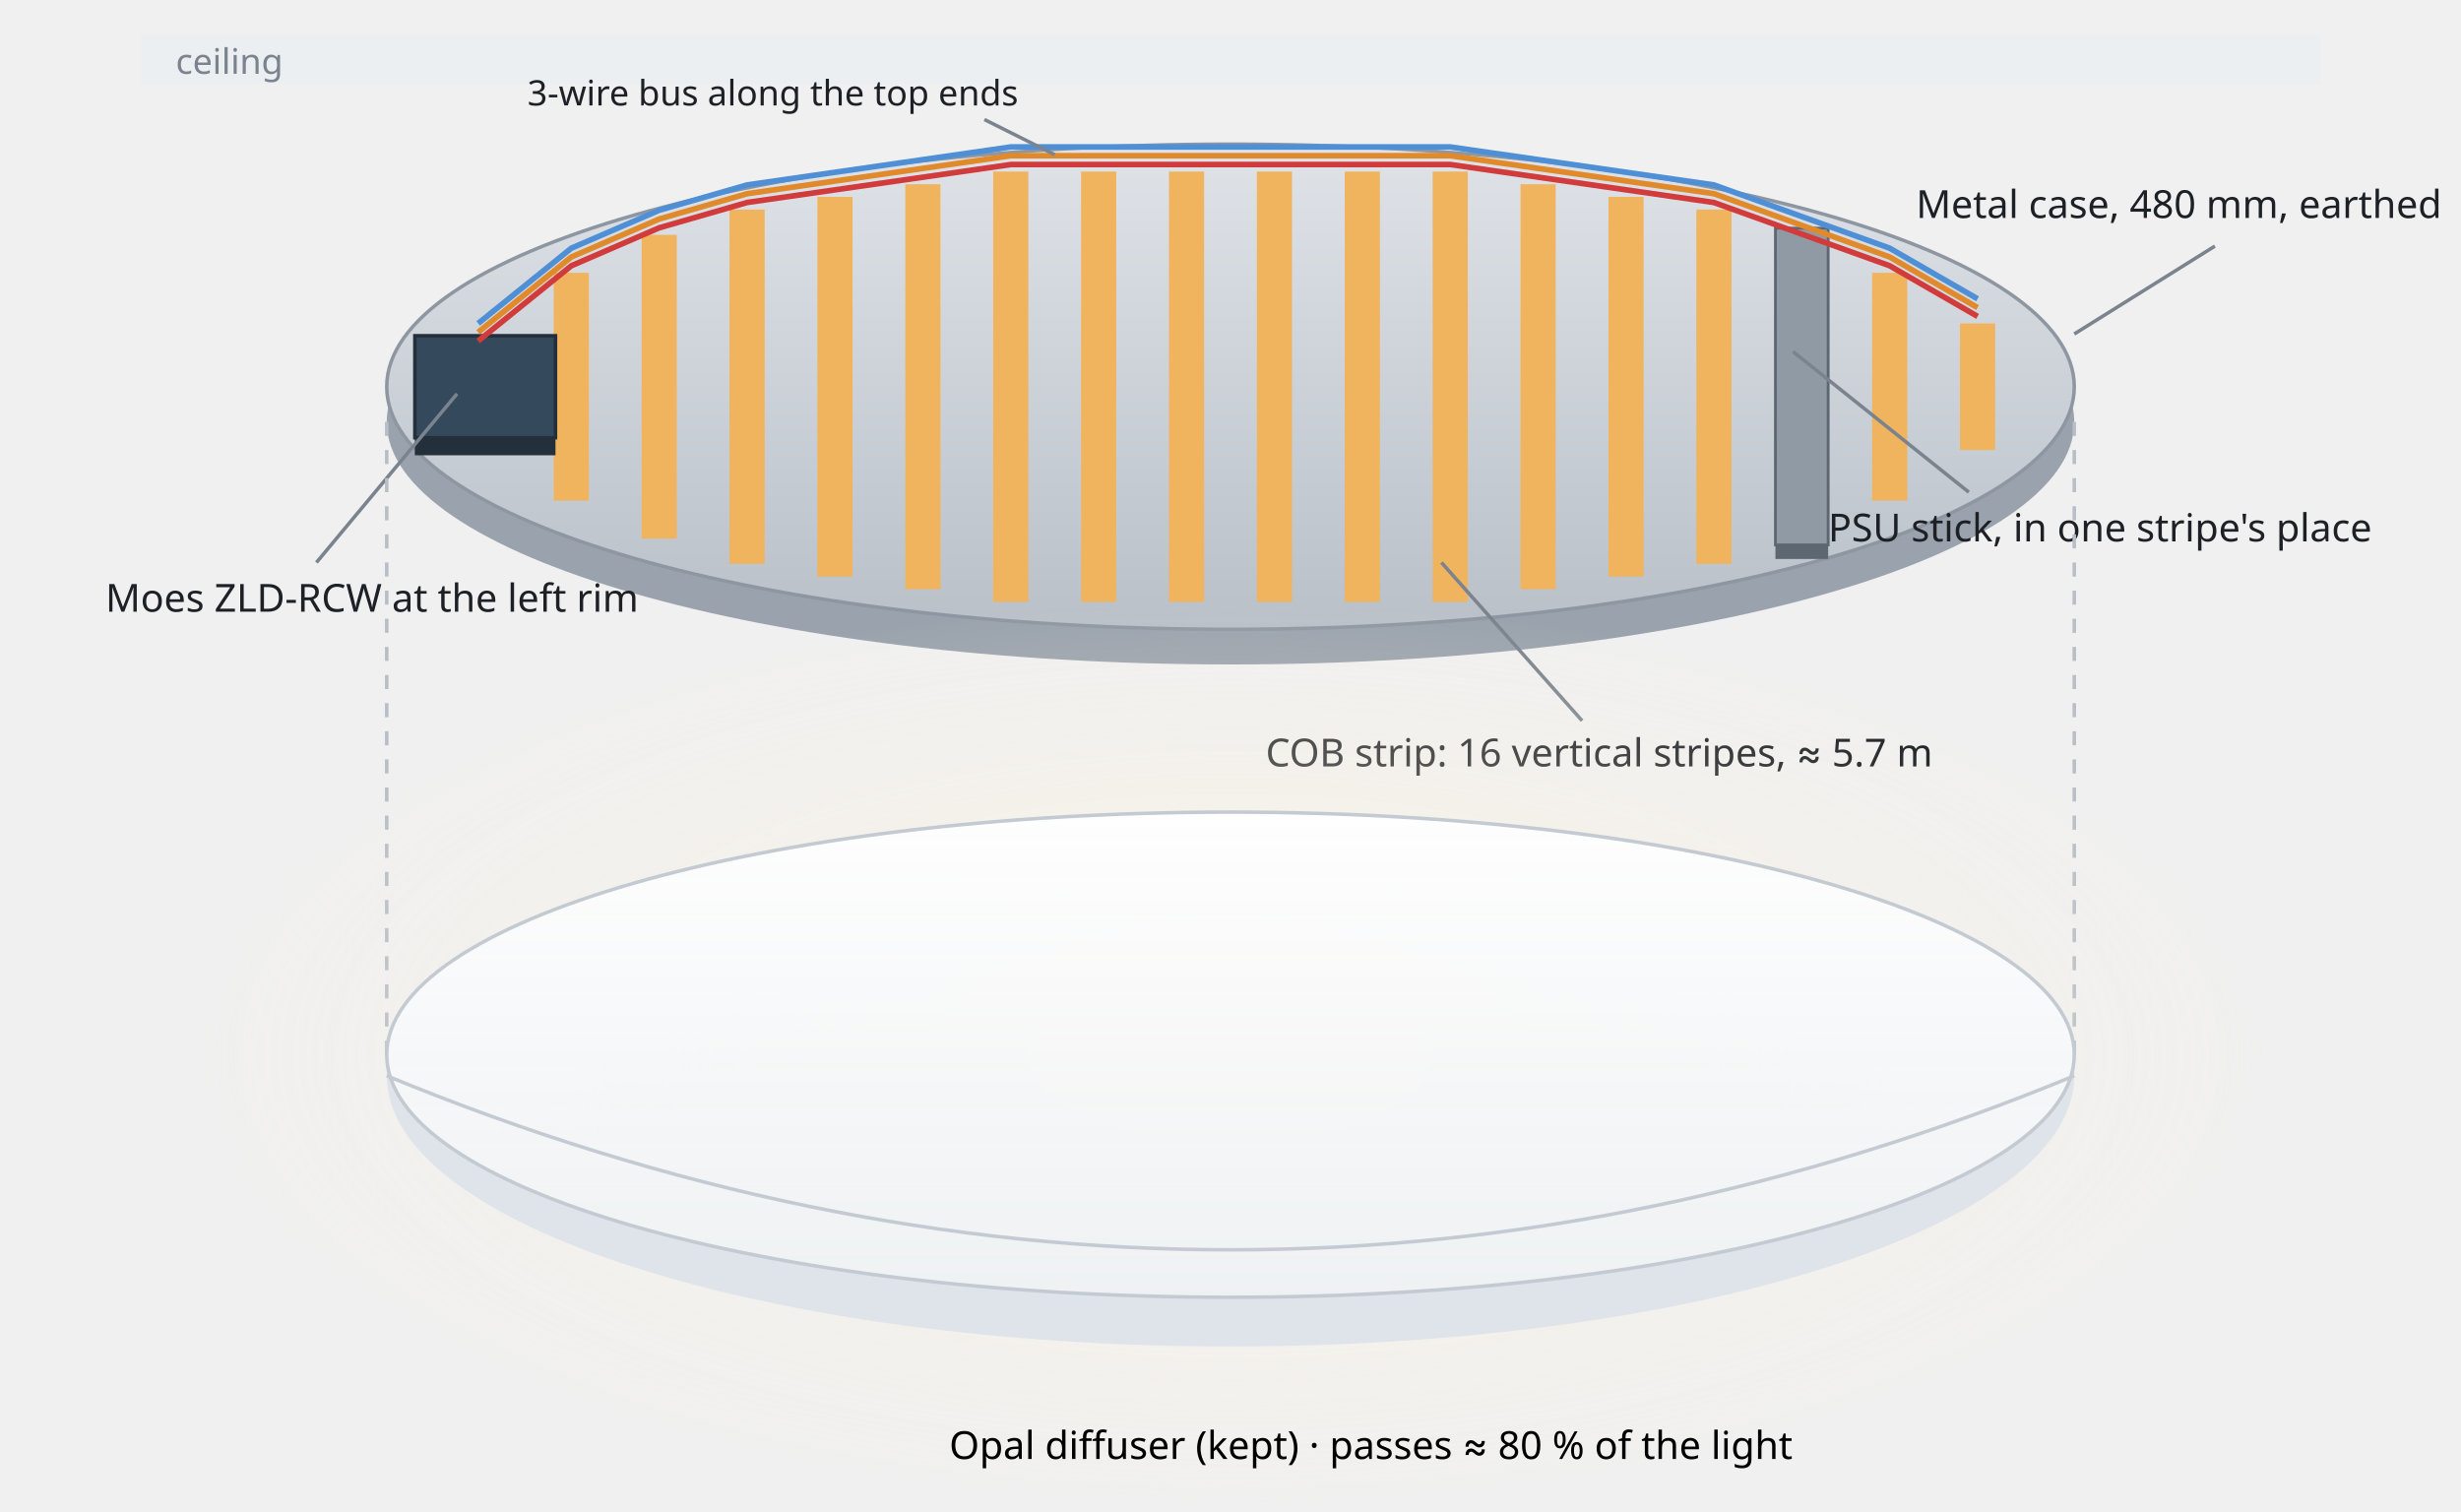
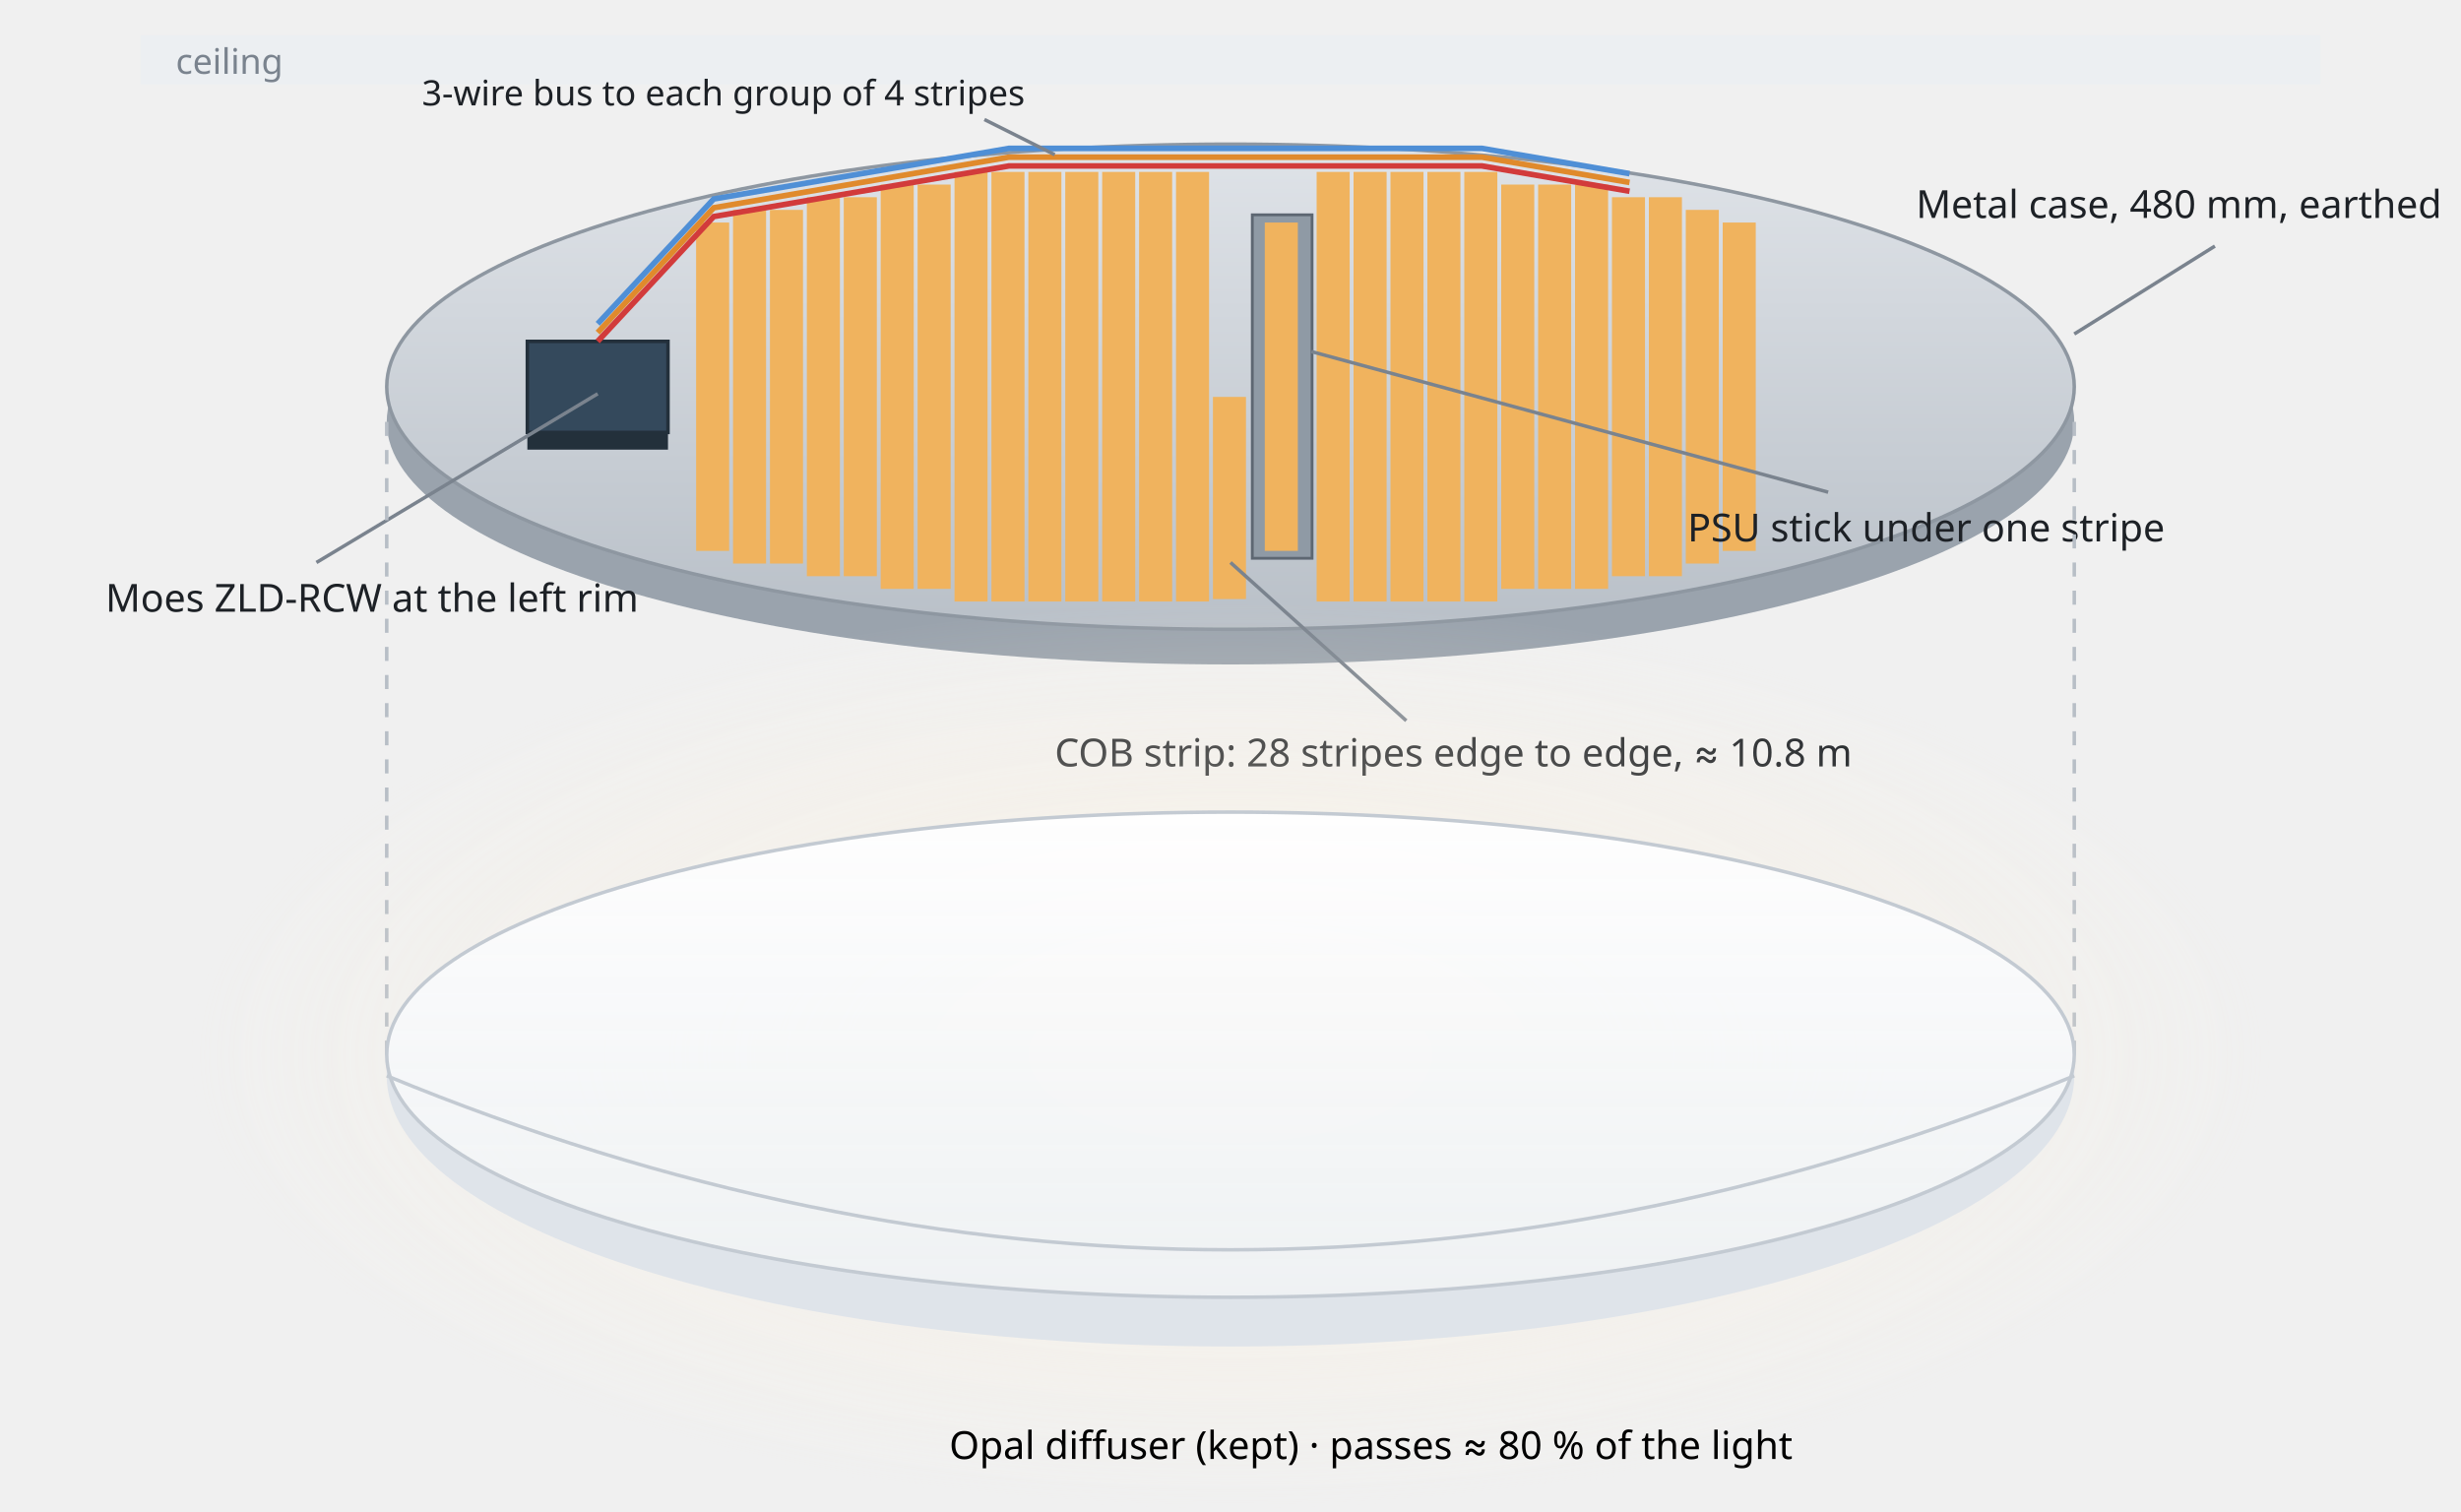
<svg xmlns="http://www.w3.org/2000/svg" width="700" height="430" viewBox="0 0 700 430">
  <style>text{font-family:"Segoe UI",system-ui,-apple-system,sans-serif}text.halo{paint-order:stroke;stroke:#fff;stroke-width:4px;stroke-linejoin:round}</style>
  <defs>
    <linearGradient id="gMetal" x1="0" y1="0" x2="0" y2="1">
      <stop offset="0" stop-color="#dfe3e8" />
      <stop offset="1" stop-color="#b9c0c8" />
    </linearGradient>
    <linearGradient id="gDiff" x1="0" y1="0" x2="0" y2="1">
      <stop offset="0" stop-color="#ffffff" stop-opacity=".95" />
      <stop offset="1" stop-color="#eef1f4" stop-opacity=".9" />
    </linearGradient>
    <radialGradient id="gGlow" cx=".5" cy=".5" r=".5">
      <stop offset="0" stop-color="#fff4e0" />
      <stop offset="1" stop-color="#fff4e0" stop-opacity="0" />
    </radialGradient>
  </defs>
  <rect x="40" y="10" width="620" height="14" fill="#eceff2" />
  <text x="50" y="21" font-size="10" fill="#7a838e">ceiling</text>
  <g transform="translate(350,110)">
    <ellipse cx="0" cy="10" rx="240" ry="69" fill="#9aa3ad" />
    <ellipse cx="0" cy="0" rx="240" ry="69" fill="url(#gMetal)" stroke="#8e97a1" />
-     <g>
-       <rect x="-192.5" y="-32.4" width="10" height="64.8" fill="#f0b35e" />
-       <rect x="-167.5" y="-43.2" width="10" height="86.4" fill="#f0b35e" />
-       <rect x="-142.5" y="-50.4" width="10" height="100.8" fill="#f0b35e" />
-       <rect x="-117.5" y="-54.0" width="10" height="108.0" fill="#f0b35e" />
-       <rect x="-92.5" y="-57.6" width="10" height="115.2" fill="#f0b35e" />
-       <rect x="-67.5" y="-61.2" width="10" height="122.4" fill="#f0b35e" />
-       <rect x="-42.5" y="-61.2" width="10" height="122.4" fill="#f0b35e" />
-       <rect x="-17.5" y="-61.2" width="10" height="122.4" fill="#f0b35e" />
-       <rect x="7.5" y="-61.2" width="10" height="122.4" fill="#f0b35e" />
-       <rect x="32.5" y="-61.2" width="10" height="122.4" fill="#f0b35e" />
-       <rect x="57.5" y="-61.2" width="10" height="122.4" fill="#f0b35e" />
-       <rect x="82.5" y="-57.6" width="10" height="115.2" fill="#f0b35e" />
-       <rect x="107.5" y="-54.0" width="10" height="108.0" fill="#f0b35e" />
-       <rect x="132.5" y="-50.4" width="10" height="100.8" fill="#f0b35e" />
-       <rect x="182.5" y="-32.4" width="10" height="64.8" fill="#f0b35e" />
-       <rect x="207.5" y="-18.0" width="10" height="36.0" fill="#f0b35e" />
+     <rect x="6.2" y="-48.9" width="17.0" height="97.7" fill="#8f9aa5" stroke="#5d6772" stroke-width=".8" />
+     <g fill="#f0b35e">
+       <rect x="-152.00" y="-46.7" width="9.4" height="93.4" />
+       <rect x="-141.50" y="-50.3" width="9.4" height="100.6" />
+       <rect x="-131.00" y="-50.3" width="9.4" height="100.6" />
+       <rect x="-120.50" y="-53.9" width="9.4" height="107.8" />
+       <rect x="-110.00" y="-53.9" width="9.4" height="107.8" />
+       <rect x="-99.50" y="-57.5" width="9.4" height="115.0" />
+       <rect x="-89.00" y="-57.5" width="9.4" height="115.0" />
+       <rect x="-78.50" y="-61.1" width="9.4" height="122.2" />
+       <rect x="-68.00" y="-61.1" width="9.4" height="122.2" />
+       <rect x="-57.50" y="-61.1" width="9.4" height="122.2" />
+       <rect x="-47.00" y="-61.1" width="9.4" height="122.2" />
+       <rect x="-36.50" y="-61.1" width="9.4" height="122.2" />
+       <rect x="-26.00" y="-61.1" width="9.4" height="122.2" />
+       <rect x="-15.50" y="-61.1" width="9.4" height="122.2" />
+       <rect x="-5.00" y="2.9" width="9.4" height="57.5" />
+       <rect x="9.75" y="-46.7" width="9.4" height="93.4" />
+       <rect x="24.50" y="-61.1" width="9.4" height="122.2" />
+       <rect x="35.00" y="-61.1" width="9.4" height="122.2" />
+       <rect x="45.50" y="-61.1" width="9.4" height="122.2" />
+       <rect x="56.00" y="-61.1" width="9.4" height="122.2" />
+       <rect x="66.50" y="-61.1" width="9.4" height="122.2" />
+       <rect x="77.00" y="-57.5" width="9.4" height="115.0" />
+       <rect x="87.50" y="-57.5" width="9.4" height="115.0" />
+       <rect x="98.00" y="-57.5" width="9.4" height="115.0" />
+       <rect x="108.50" y="-53.9" width="9.4" height="107.8" />
+       <rect x="119.00" y="-53.9" width="9.4" height="107.8" />
+       <rect x="129.50" y="-50.3" width="9.4" height="100.6" />
+       <rect x="140.00" y="-46.7" width="9.4" height="93.4" />
    </g>
-     <rect x="155" y="-45.1" width="15" height="90.1" fill="#8f9aa5" stroke="#5d6772" stroke-width=".8" />
-     <rect x="155" y="45" width="15" height="4" fill="#5d6772" />
-     <rect x="-232" y="-14.5" width="40" height="29" fill="#34495c" stroke="#23303b" />
-     <rect x="-232" y="14.5" width="40" height="5" fill="#23303b" />
-     <polyline points="-214.0,-13.0 -187.5,-34.4 -162.5,-45.2 -137.5,-52.4 -112.5,-56.0 -87.5,-59.6 -62.5,-63.2 -37.5,-63.2 -12.5,-63.2 12.5,-63.2 37.5,-63.2 62.5,-63.2 87.5,-59.6 112.5,-56.0 137.5,-52.4 187.5,-34.4 212.5,-20.0" fill="none" stroke="#d23b3b" stroke-width="1.6" />
-     <polyline points="-214.0,-15.5 -187.5,-36.9 -162.5,-47.7 -137.5,-54.9 -112.5,-58.5 -87.5,-62.1 -62.5,-65.7 -37.5,-65.7 -12.5,-65.7 12.5,-65.7 37.5,-65.7 62.5,-65.7 87.5,-62.1 112.5,-58.5 137.5,-54.9 187.5,-36.9 212.5,-22.5" fill="none" stroke="#e08a2c" stroke-width="1.6" />
-     <polyline points="-214.0,-18.0 -187.5,-39.4 -162.5,-50.2 -137.5,-57.4 -112.5,-61.0 -87.5,-64.6 -62.5,-68.2 -37.5,-68.2 -12.5,-68.2 12.5,-68.2 37.5,-68.2 62.5,-68.2 87.5,-64.6 112.5,-61.0 137.5,-57.4 187.5,-39.4 212.5,-25.0" fill="none" stroke="#4f8fd6" stroke-width="1.6" />
+     <rect x="-200.0" y="-12.9" width="40.0" height="25.9" fill="#34495c" stroke="#23303b" />
+     <rect x="-200.0" y="12.9" width="40.0" height="5" fill="#23303b" />
+     <polyline points="-180.0,-12.9 -147.0,-48.4 -105.0,-55.6 -63.0,-62.8 -21.0,-62.8 29.5,-62.8 71.5,-62.8 113.5,-55.6" fill="none" stroke="#d23b3b" stroke-width="1.6" />
+     <polyline points="-180.0,-15.4 -147.0,-50.9 -105.0,-58.1 -63.0,-65.3 -21.0,-65.3 29.5,-65.3 71.5,-65.3 113.5,-58.1" fill="none" stroke="#e08a2c" stroke-width="1.6" />
+     <polyline points="-180.0,-17.9 -147.0,-53.4 -105.0,-60.6 -63.0,-67.8 -21.0,-67.8 29.5,-67.8 71.5,-67.8 113.5,-60.6" fill="none" stroke="#4f8fd6" stroke-width="1.6" />
  </g>
  <g font-size="11" fill="#1d2126">
    <line x1="590" y1="95" x2="630" y2="70" stroke="#7a838e" />
    <text x="545" y="62">Metal case, 480 mm, earthed</text>
-     <line x1="410" y1="160" x2="450" y2="205" stroke="#7a838e" />
-     <text x="360" y="218">COB strip: 16 vertical stripes, ≈ 5.7 m</text>
-     <line x1="510" y1="100" x2="560" y2="140" stroke="#7a838e" />
-     <text x="520" y="154">PSU stick, in one stripe's place</text>
-     <line x1="130" y1="112" x2="90" y2="160" stroke="#7a838e" />
+     <line x1="350" y1="160" x2="400" y2="205" stroke="#7a838e" />
+     <text x="300" y="218">COB strip: 28 stripes edge to edge, ≈ 10.8 m</text>
+     <line x1="373" y1="100" x2="520" y2="140" stroke="#7a838e" />
+     <text x="480" y="154">PSU stick under one stripe</text>
+     <line x1="170" y1="112" x2="90" y2="160" stroke="#7a838e" />
    <text x="30" y="174">Moes ZLD-RCW at the left rim</text>
    <line x1="300" y1="44" x2="280" y2="34" stroke="#7a838e" />
-     <text x="150" y="30" font-size="10">3-wire bus along the top ends</text>
+     <text x="120" y="30" font-size="10">3-wire bus to each group of 4 stripes</text>
  </g>
  <g stroke="#b7bec6" stroke-dasharray="4 4">
    <line x1="110" y1="120" x2="110" y2="300" />
    <line x1="590" y1="120" x2="590" y2="300" />
  </g>
  <g transform="translate(350,300)">
    <ellipse cx="0" cy="0" rx="300" ry="130" fill="url(#gGlow)" opacity=".7" />
    <path d="M -240 0 A 240 69 0 0 0 240 0 L 240 6 A 240 77 0 0 1 -240 6 Z" fill="#dfe4ea" />
    <ellipse cx="0" cy="0" rx="240" ry="69" fill="url(#gDiff)" stroke="#c3cad2" />
    <path d="M -240 6 Q 0 105 240 6" fill="none" stroke="#c3cad2" />
  </g>
  <text x="270" y="415" font-size="11">Opal diffuser (kept) · passes ≈ 80 % of the light</text>
</svg>
